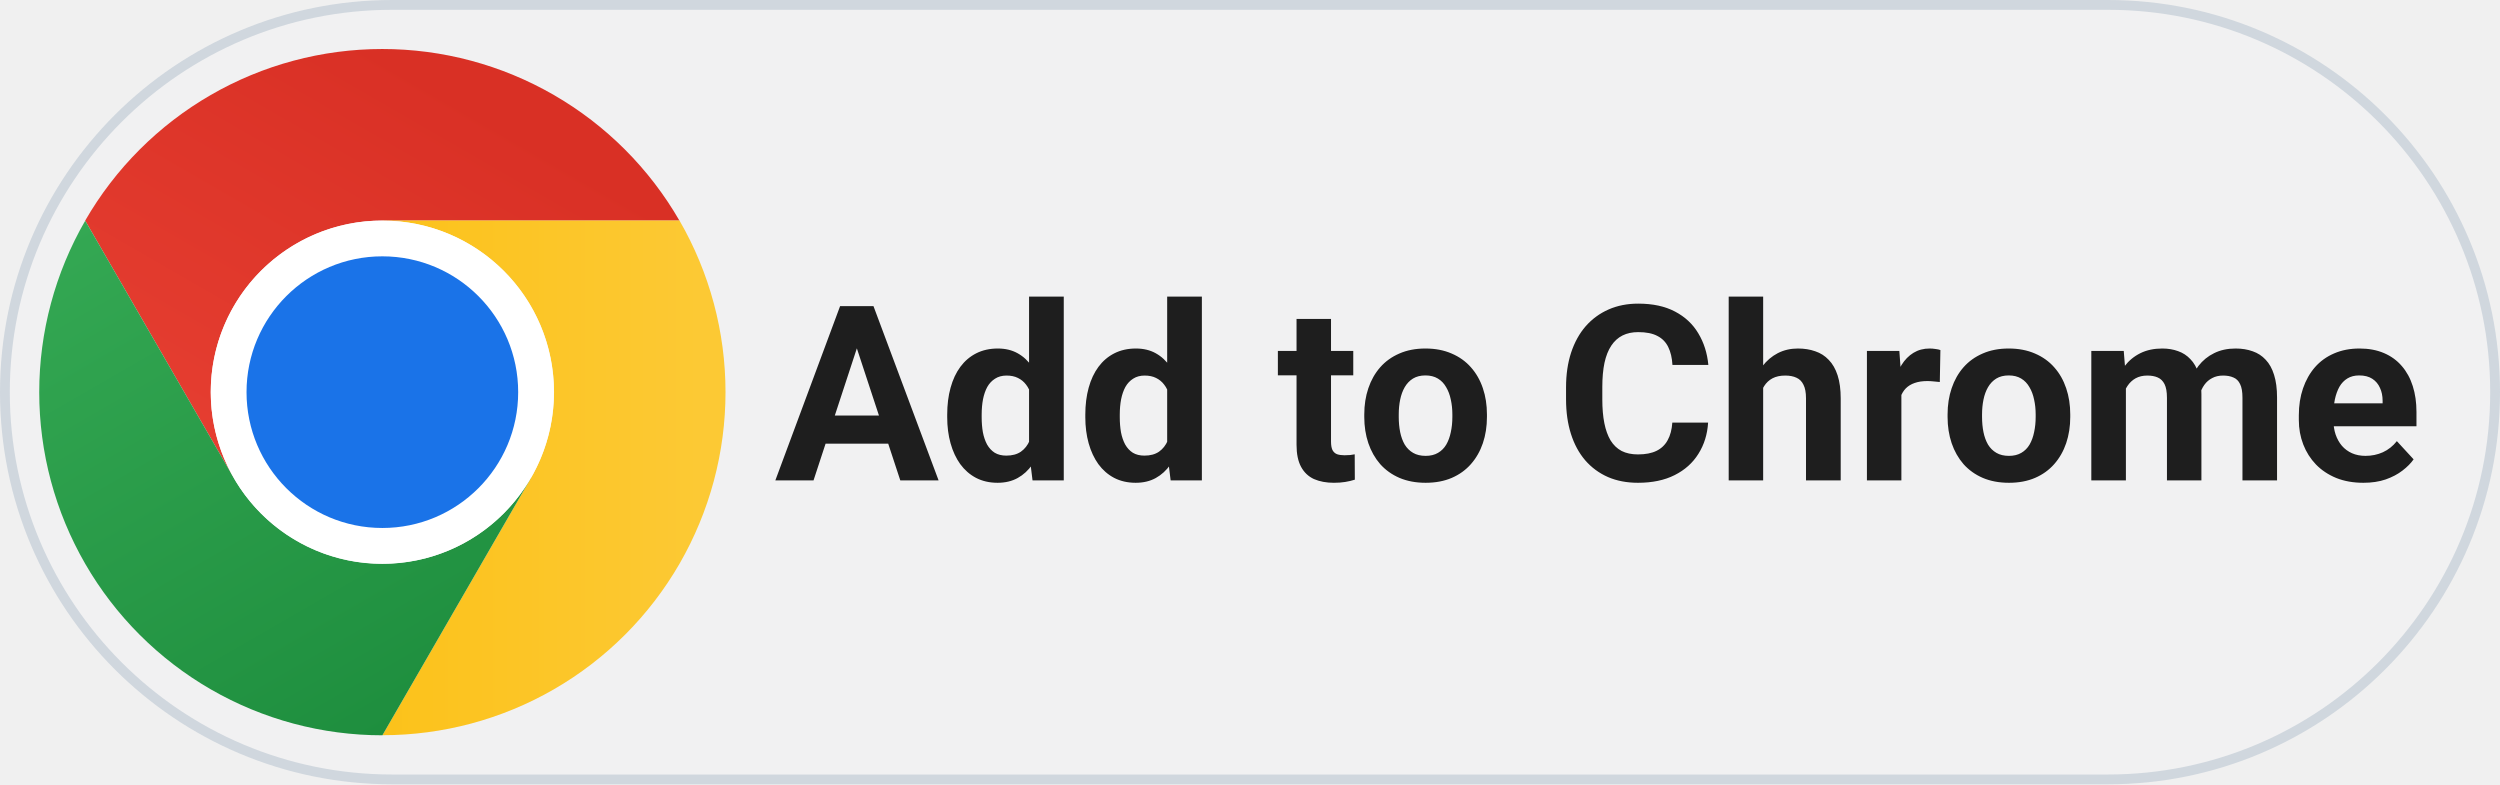
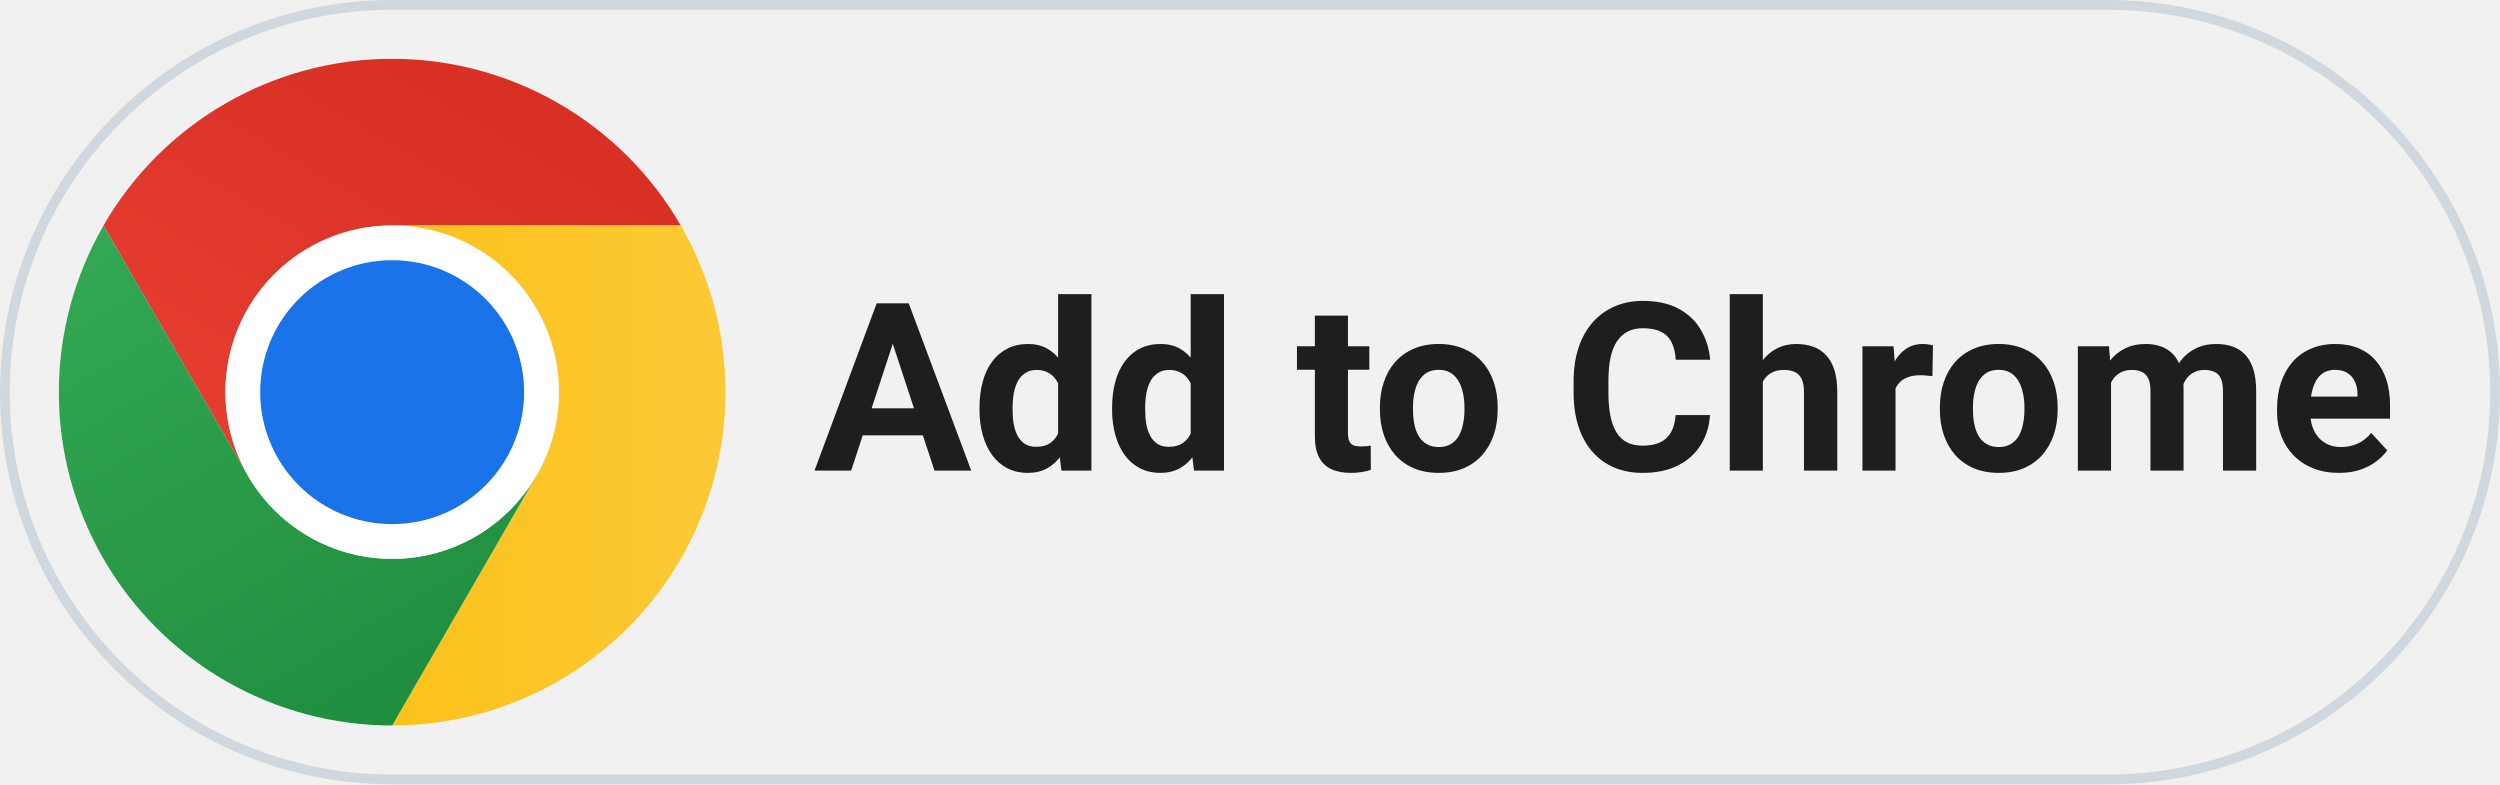
<svg xmlns="http://www.w3.org/2000/svg" width="255" height="80" viewBox="0 0 255 80" fill="none">
  <rect x="0.5" y="0.5" width="254" height="79" rx="39.5" fill="#F6F8FA" fill-opacity="0.2" />
  <g clip-path="url(#clip0_3_169)">
-     <path d="M38.995 22.499L69.301 22.499C66.23 17.178 61.813 12.759 56.492 9.688C51.172 6.616 45.137 4.998 38.993 4.999C32.85 4.999 26.814 6.617 21.495 9.69C16.175 12.763 11.758 17.182 8.687 22.503L23.84 48.749L23.854 48.745C22.312 46.087 21.499 43.07 21.495 39.997C21.492 36.924 22.299 33.905 23.834 31.243C25.37 28.582 27.58 26.372 30.241 24.837C32.903 23.301 35.923 22.495 38.995 22.499V22.499Z" fill="url(#paint0_linear_3_169)" />
-     <path d="M54.159 48.747L39.006 74.992C45.149 74.993 51.185 73.377 56.505 70.305C61.826 67.234 66.244 62.815 69.315 57.495C72.387 52.174 74.003 46.138 74.002 39.995C74.001 33.851 72.382 27.816 69.309 22.497L39.003 22.497L38.999 22.51C42.072 22.504 45.092 23.309 47.755 24.842C50.418 26.375 52.629 28.584 54.167 31.244C55.704 33.905 56.513 36.924 56.511 39.996C56.51 43.069 55.698 46.087 54.159 48.747V48.747Z" fill="url(#paint1_linear_3_169)" />
-     <path d="M23.846 48.755L8.693 22.509C5.62 27.829 4.003 33.864 4.002 40.007C4.002 46.151 5.619 52.186 8.692 57.507C11.764 62.827 16.183 67.244 21.503 70.315C26.824 73.386 32.86 75.002 39.004 75L54.157 48.754L54.147 48.744C52.615 51.408 50.409 53.622 47.75 55.161C45.09 56.7 42.072 57.511 38.999 57.512C35.926 57.514 32.908 56.704 30.247 55.167C27.587 53.629 25.379 51.417 23.846 48.755V48.755Z" fill="url(#paint2_linear_3_169)" />
-     <path d="M39 57.5C48.665 57.5 56.5 49.665 56.5 40C56.5 30.335 48.665 22.5 39 22.5C29.335 22.5 21.5 30.335 21.5 40C21.5 49.665 29.335 57.5 39 57.5Z" fill="white" />
-     <path d="M39 53.854C46.651 53.854 52.854 47.651 52.854 40C52.854 32.349 46.651 26.146 39 26.146C31.349 26.146 25.146 32.349 25.146 40C25.146 47.651 31.349 53.854 39 53.854Z" fill="#1A73E8" />
+     <path d="M39.996 22.999L69.436 22.999C66.452 17.83 62.161 13.538 56.992 10.554C51.824 7.569 45.961 5.999 39.993 5.999C34.025 5.999 28.163 7.571 22.995 10.556C17.827 13.541 13.536 17.834 10.553 23.003L25.273 48.499L25.287 48.495C23.789 45.913 22.999 42.982 22.996 39.997C22.992 37.012 23.776 34.079 25.267 31.493C26.759 28.908 28.906 26.761 31.492 25.27C34.077 23.779 37.011 22.995 39.996 22.999V22.999Z" fill="url(#paint0_linear_3_169)" />
+     <path d="M54.726 48.497L40.005 73.993C45.974 73.993 51.837 72.423 57.005 69.439C62.174 66.455 66.466 62.163 69.449 56.995C72.433 51.826 74.003 45.963 74.002 39.995C74.001 34.027 72.428 28.165 69.443 22.997L40.003 22.997L39.999 23.01C42.984 23.004 45.918 23.786 48.505 25.275C51.092 26.765 53.24 28.91 54.733 31.494C56.227 34.079 57.012 37.012 57.011 39.997C57.01 42.982 56.221 45.913 54.726 48.497V48.497Z" fill="url(#paint1_linear_3_169)" />
+     <path d="M25.279 48.504L10.559 23.009C7.574 28.177 6.003 34.039 6.002 40.007C6.002 45.975 7.573 51.838 10.558 57.006C13.542 62.175 17.834 66.466 23.003 69.449C28.172 72.432 34.036 74.002 40.004 74L54.724 48.504L54.714 48.495C53.227 51.082 51.083 53.232 48.5 54.728C45.916 56.223 42.984 57.011 39.999 57.012C37.014 57.013 34.082 56.227 31.497 54.733C28.913 53.24 26.768 51.091 25.279 48.504V48.504Z" fill="url(#paint2_linear_3_169)" />
+     <path d="M40 57C49.389 57 57 49.389 57 40C57 30.611 49.389 23 40 23C30.611 23 23 30.611 23 40C23 49.389 30.611 57 40 57Z" fill="white" />
+     <path d="M40 53.458C47.433 53.458 53.458 47.433 53.458 40C53.458 32.567 47.433 26.542 40 26.542C32.567 26.542 26.542 32.567 26.542 40C26.542 47.433 32.567 53.458 40 53.458Z" fill="#1A73E8" />
  </g>
-   <path d="M87.814 34.266L82.98 49H79.085L85.689 31.227H88.168L87.814 34.266ZM91.83 49L86.983 34.266L86.593 31.227H89.095L95.736 49H91.83ZM91.61 42.384V45.252H82.223V42.384H91.61ZM104.964 46.119V30.25H108.504V49H105.318L104.964 46.119ZM96.615 42.555V42.298C96.615 41.289 96.729 40.374 96.957 39.552C97.184 38.722 97.518 38.01 97.957 37.416C98.397 36.822 98.938 36.362 99.581 36.036C100.224 35.711 100.956 35.548 101.778 35.548C102.551 35.548 103.227 35.711 103.805 36.036C104.391 36.362 104.887 36.825 105.294 37.428C105.709 38.022 106.043 38.726 106.295 39.54C106.547 40.345 106.73 41.228 106.844 42.188V42.75C106.73 43.67 106.547 44.524 106.295 45.313C106.043 46.103 105.709 46.795 105.294 47.389C104.887 47.975 104.391 48.43 103.805 48.756C103.219 49.081 102.535 49.244 101.754 49.244C100.932 49.244 100.2 49.077 99.557 48.744C98.922 48.41 98.385 47.942 97.945 47.34C97.514 46.738 97.184 46.03 96.957 45.216C96.729 44.402 96.615 43.515 96.615 42.555ZM100.13 42.298V42.555C100.13 43.1 100.171 43.609 100.252 44.081C100.342 44.553 100.484 44.972 100.68 45.338C100.883 45.696 101.144 45.977 101.461 46.18C101.786 46.376 102.181 46.473 102.645 46.473C103.247 46.473 103.744 46.339 104.134 46.07C104.525 45.794 104.822 45.415 105.025 44.935C105.237 44.455 105.359 43.901 105.392 43.275V41.676C105.367 41.163 105.294 40.703 105.172 40.296C105.058 39.881 104.887 39.527 104.659 39.234C104.439 38.941 104.163 38.714 103.829 38.551C103.504 38.388 103.117 38.307 102.669 38.307C102.214 38.307 101.823 38.412 101.498 38.624C101.172 38.828 100.908 39.108 100.704 39.466C100.509 39.824 100.362 40.248 100.265 40.736C100.175 41.216 100.13 41.737 100.13 42.298ZM119.051 46.119V30.25H122.591V49H119.405L119.051 46.119ZM110.702 42.555V42.298C110.702 41.289 110.816 40.374 111.043 39.552C111.271 38.722 111.605 38.01 112.044 37.416C112.484 36.822 113.025 36.362 113.668 36.036C114.311 35.711 115.043 35.548 115.865 35.548C116.638 35.548 117.314 35.711 117.892 36.036C118.478 36.362 118.974 36.825 119.381 37.428C119.796 38.022 120.13 38.726 120.382 39.54C120.634 40.345 120.817 41.228 120.931 42.188V42.75C120.817 43.67 120.634 44.524 120.382 45.313C120.13 46.103 119.796 46.795 119.381 47.389C118.974 47.975 118.478 48.43 117.892 48.756C117.306 49.081 116.622 49.244 115.841 49.244C115.019 49.244 114.286 49.077 113.644 48.744C113.009 48.41 112.472 47.942 112.032 47.34C111.601 46.738 111.271 46.03 111.043 45.216C110.816 44.402 110.702 43.515 110.702 42.555ZM114.217 42.298V42.555C114.217 43.1 114.258 43.609 114.339 44.081C114.429 44.553 114.571 44.972 114.767 45.338C114.97 45.696 115.23 45.977 115.548 46.18C115.873 46.376 116.268 46.473 116.732 46.473C117.334 46.473 117.831 46.339 118.221 46.07C118.612 45.794 118.909 45.415 119.112 44.935C119.324 44.455 119.446 43.901 119.479 43.275V41.676C119.454 41.163 119.381 40.703 119.259 40.296C119.145 39.881 118.974 39.527 118.746 39.234C118.526 38.941 118.25 38.714 117.916 38.551C117.59 38.388 117.204 38.307 116.756 38.307C116.301 38.307 115.91 38.412 115.584 38.624C115.259 38.828 114.994 39.108 114.791 39.466C114.596 39.824 114.449 40.248 114.352 40.736C114.262 41.216 114.217 41.737 114.217 42.298ZM138.033 35.792V38.282H130.343V35.792H138.033ZM132.247 32.533H135.763V45.02C135.763 45.403 135.812 45.696 135.909 45.899C136.015 46.103 136.17 46.245 136.373 46.327C136.576 46.4 136.833 46.437 137.142 46.437C137.362 46.437 137.557 46.428 137.728 46.412C137.907 46.388 138.058 46.363 138.18 46.339L138.192 48.927C137.891 49.024 137.565 49.102 137.215 49.159C136.865 49.216 136.479 49.244 136.056 49.244C135.283 49.244 134.607 49.118 134.029 48.866C133.46 48.605 133.02 48.19 132.711 47.621C132.402 47.051 132.247 46.302 132.247 45.374V32.533ZM139.156 42.53V42.274C139.156 41.306 139.295 40.414 139.571 39.601C139.848 38.779 140.251 38.067 140.78 37.464C141.309 36.862 141.96 36.394 142.733 36.06C143.506 35.719 144.393 35.548 145.394 35.548C146.395 35.548 147.286 35.719 148.067 36.06C148.849 36.394 149.504 36.862 150.033 37.464C150.57 38.067 150.977 38.779 151.253 39.601C151.53 40.414 151.668 41.306 151.668 42.274V42.53C151.668 43.491 151.53 44.382 151.253 45.204C150.977 46.017 150.57 46.73 150.033 47.34C149.504 47.942 148.853 48.41 148.08 48.744C147.306 49.077 146.419 49.244 145.418 49.244C144.417 49.244 143.526 49.077 142.745 48.744C141.972 48.41 141.317 47.942 140.78 47.34C140.251 46.73 139.848 46.017 139.571 45.204C139.295 44.382 139.156 43.491 139.156 42.53ZM142.672 42.274V42.53C142.672 43.084 142.721 43.6 142.818 44.081C142.916 44.561 143.071 44.984 143.282 45.35C143.502 45.708 143.787 45.989 144.137 46.192C144.487 46.396 144.914 46.498 145.418 46.498C145.907 46.498 146.326 46.396 146.676 46.192C147.026 45.989 147.306 45.708 147.518 45.35C147.73 44.984 147.884 44.561 147.982 44.081C148.088 43.6 148.141 43.084 148.141 42.53V42.274C148.141 41.737 148.088 41.232 147.982 40.76C147.884 40.28 147.726 39.857 147.506 39.491C147.294 39.116 147.014 38.823 146.664 38.612C146.314 38.4 145.89 38.294 145.394 38.294C144.898 38.294 144.474 38.4 144.125 38.612C143.783 38.823 143.502 39.116 143.282 39.491C143.071 39.857 142.916 40.28 142.818 40.76C142.721 41.232 142.672 41.737 142.672 42.274ZM170.577 43.104H174.227C174.154 44.3 173.824 45.362 173.238 46.29C172.66 47.218 171.851 47.942 170.809 48.463C169.776 48.984 168.53 49.244 167.074 49.244C165.934 49.244 164.913 49.049 164.01 48.658C163.106 48.259 162.333 47.69 161.69 46.949C161.056 46.209 160.571 45.313 160.238 44.264C159.904 43.214 159.737 42.038 159.737 40.736V39.503C159.737 38.201 159.908 37.025 160.25 35.975C160.6 34.917 161.096 34.018 161.739 33.277C162.39 32.537 163.167 31.967 164.071 31.568C164.974 31.17 165.983 30.97 167.098 30.97C168.579 30.97 169.828 31.239 170.846 31.776C171.871 32.313 172.665 33.053 173.226 33.998C173.796 34.942 174.138 36.016 174.251 37.22H170.589C170.549 36.504 170.406 35.898 170.162 35.401C169.918 34.897 169.548 34.518 169.051 34.266C168.563 34.006 167.912 33.876 167.098 33.876C166.488 33.876 165.955 33.989 165.499 34.217C165.043 34.445 164.661 34.791 164.352 35.255C164.042 35.719 163.81 36.305 163.656 37.013C163.509 37.713 163.436 38.535 163.436 39.478V40.736C163.436 41.655 163.505 42.465 163.644 43.165C163.782 43.857 163.993 44.443 164.278 44.923C164.571 45.395 164.946 45.753 165.401 45.997C165.865 46.233 166.423 46.351 167.074 46.351C167.839 46.351 168.469 46.229 168.966 45.985C169.462 45.741 169.841 45.379 170.101 44.898C170.37 44.418 170.528 43.82 170.577 43.104ZM179.842 30.25V49H176.327V30.25H179.842ZM179.342 41.932H178.377C178.386 41.013 178.508 40.166 178.744 39.393C178.98 38.612 179.317 37.936 179.757 37.367C180.196 36.789 180.721 36.341 181.332 36.024C181.95 35.706 182.634 35.548 183.382 35.548C184.033 35.548 184.623 35.641 185.152 35.829C185.689 36.008 186.149 36.301 186.532 36.708C186.922 37.106 187.223 37.631 187.435 38.282C187.647 38.933 187.752 39.723 187.752 40.65V49H184.212V40.626C184.212 40.04 184.127 39.58 183.956 39.247C183.793 38.905 183.553 38.665 183.236 38.526C182.927 38.38 182.544 38.307 182.088 38.307C181.584 38.307 181.153 38.4 180.794 38.587C180.444 38.775 180.164 39.035 179.952 39.369C179.741 39.694 179.586 40.077 179.488 40.516C179.391 40.956 179.342 41.428 179.342 41.932ZM193.941 38.673V49H190.426V35.792H193.734L193.941 38.673ZM197.921 35.706L197.86 38.966C197.689 38.941 197.481 38.921 197.237 38.905C197.001 38.88 196.786 38.868 196.59 38.868C196.094 38.868 195.663 38.933 195.296 39.063C194.938 39.185 194.637 39.369 194.393 39.613C194.157 39.857 193.978 40.154 193.856 40.504C193.742 40.854 193.677 41.253 193.661 41.7L192.953 41.48C192.953 40.626 193.038 39.841 193.209 39.124C193.38 38.4 193.628 37.77 193.954 37.232C194.287 36.695 194.694 36.28 195.174 35.987C195.654 35.694 196.204 35.548 196.822 35.548C197.018 35.548 197.217 35.564 197.42 35.597C197.624 35.621 197.791 35.658 197.921 35.706ZM198.653 42.53V42.274C198.653 41.306 198.792 40.414 199.068 39.601C199.345 38.779 199.748 38.067 200.277 37.464C200.806 36.862 201.457 36.394 202.23 36.06C203.003 35.719 203.89 35.548 204.891 35.548C205.892 35.548 206.783 35.719 207.564 36.06C208.346 36.394 209.001 36.862 209.53 37.464C210.067 38.067 210.474 38.779 210.75 39.601C211.027 40.414 211.166 41.306 211.166 42.274V42.53C211.166 43.491 211.027 44.382 210.75 45.204C210.474 46.017 210.067 46.73 209.53 47.34C209.001 47.942 208.35 48.41 207.577 48.744C206.804 49.077 205.917 49.244 204.916 49.244C203.915 49.244 203.023 49.077 202.242 48.744C201.469 48.41 200.814 47.942 200.277 47.34C199.748 46.73 199.345 46.017 199.068 45.204C198.792 44.382 198.653 43.491 198.653 42.53ZM202.169 42.274V42.53C202.169 43.084 202.218 43.6 202.315 44.081C202.413 44.561 202.568 44.984 202.779 45.35C202.999 45.708 203.284 45.989 203.634 46.192C203.984 46.396 204.411 46.498 204.916 46.498C205.404 46.498 205.823 46.396 206.173 46.192C206.523 45.989 206.804 45.708 207.015 45.35C207.227 44.984 207.381 44.561 207.479 44.081C207.585 43.6 207.638 43.084 207.638 42.53V42.274C207.638 41.737 207.585 41.232 207.479 40.76C207.381 40.28 207.223 39.857 207.003 39.491C206.791 39.116 206.511 38.823 206.161 38.612C205.811 38.4 205.388 38.294 204.891 38.294C204.395 38.294 203.972 38.4 203.622 38.612C203.28 38.823 202.999 39.116 202.779 39.491C202.568 39.857 202.413 40.28 202.315 40.76C202.218 41.232 202.169 41.737 202.169 42.274ZM216.842 38.526V49H213.314V35.792H216.622L216.842 38.526ZM216.354 41.932H215.377C215.377 41.013 215.487 40.166 215.707 39.393C215.934 38.612 216.264 37.936 216.695 37.367C217.135 36.789 217.676 36.341 218.319 36.024C218.962 35.706 219.706 35.548 220.553 35.548C221.139 35.548 221.676 35.637 222.164 35.816C222.652 35.987 223.071 36.26 223.421 36.634C223.779 37.001 224.056 37.481 224.251 38.075C224.447 38.661 224.544 39.365 224.544 40.187V49H221.029V40.577C221.029 39.975 220.947 39.511 220.785 39.185C220.622 38.86 220.39 38.632 220.089 38.502C219.796 38.372 219.442 38.307 219.027 38.307C218.571 38.307 218.172 38.4 217.831 38.587C217.497 38.775 217.22 39.035 217 39.369C216.781 39.694 216.618 40.077 216.512 40.516C216.406 40.956 216.354 41.428 216.354 41.932ZM224.215 41.529L222.958 41.688C222.958 40.825 223.063 40.024 223.275 39.283C223.495 38.543 223.816 37.892 224.239 37.33C224.671 36.769 225.204 36.333 225.838 36.024C226.473 35.706 227.206 35.548 228.036 35.548C228.67 35.548 229.248 35.641 229.769 35.829C230.29 36.008 230.733 36.297 231.1 36.695C231.474 37.086 231.759 37.599 231.954 38.233C232.158 38.868 232.259 39.645 232.259 40.565V49H228.731V40.565C228.731 39.955 228.65 39.491 228.487 39.173C228.333 38.848 228.105 38.624 227.804 38.502C227.511 38.372 227.161 38.307 226.754 38.307C226.331 38.307 225.96 38.392 225.643 38.563C225.326 38.726 225.061 38.954 224.85 39.247C224.638 39.54 224.479 39.881 224.374 40.272C224.268 40.654 224.215 41.074 224.215 41.529ZM241.061 49.244C240.035 49.244 239.116 49.081 238.302 48.756C237.488 48.422 236.796 47.962 236.227 47.377C235.665 46.791 235.234 46.111 234.933 45.338C234.632 44.557 234.481 43.727 234.481 42.848V42.359C234.481 41.358 234.623 40.443 234.908 39.613C235.193 38.783 235.6 38.062 236.129 37.452C236.666 36.842 237.317 36.374 238.082 36.048C238.847 35.715 239.71 35.548 240.67 35.548C241.606 35.548 242.436 35.703 243.16 36.012C243.884 36.321 244.491 36.76 244.979 37.33C245.475 37.9 245.85 38.583 246.102 39.381C246.354 40.17 246.48 41.049 246.48 42.018V43.482H235.982V41.139H243.026V40.87C243.026 40.382 242.936 39.947 242.757 39.564C242.586 39.173 242.326 38.864 241.976 38.636C241.626 38.408 241.179 38.294 240.633 38.294C240.169 38.294 239.771 38.396 239.437 38.6C239.103 38.803 238.831 39.088 238.619 39.454C238.416 39.82 238.261 40.252 238.155 40.748C238.058 41.236 238.009 41.773 238.009 42.359V42.848C238.009 43.377 238.082 43.865 238.229 44.312C238.383 44.76 238.599 45.147 238.875 45.472C239.16 45.798 239.502 46.05 239.901 46.229C240.308 46.408 240.768 46.498 241.28 46.498C241.915 46.498 242.505 46.376 243.05 46.131C243.604 45.879 244.08 45.501 244.479 44.996L246.188 46.852C245.911 47.25 245.532 47.633 245.052 47.999C244.58 48.365 244.011 48.666 243.343 48.902C242.676 49.13 241.915 49.244 241.061 49.244Z" fill="#1E1E1E" />
+   <path d="M91.461 33.855L86.82 48H83.082L89.422 30.938H91.801L91.461 33.855ZM95.316 48L90.664 33.855L90.289 30.938H92.691L99.066 48H95.316ZM95.106 41.648V44.402H86.094V41.648H95.106ZM107.926 45.234V30H111.324V48H108.266L107.926 45.234ZM99.91 41.812V41.566C99.91 40.598 100.02 39.719 100.238 38.93C100.457 38.133 100.777 37.449 101.199 36.879C101.621 36.309 102.141 35.867 102.758 35.555C103.375 35.242 104.078 35.086 104.867 35.086C105.609 35.086 106.258 35.242 106.812 35.555C107.375 35.867 107.852 36.312 108.242 36.891C108.641 37.461 108.961 38.137 109.203 38.918C109.445 39.691 109.621 40.539 109.73 41.461V42C109.621 42.883 109.445 43.703 109.203 44.461C108.961 45.219 108.641 45.883 108.242 46.453C107.852 47.016 107.375 47.453 106.812 47.766C106.25 48.078 105.594 48.234 104.844 48.234C104.055 48.234 103.352 48.074 102.734 47.754C102.125 47.434 101.609 46.984 101.188 46.406C100.773 45.828 100.457 45.148 100.238 44.367C100.02 43.586 99.91 42.734 99.91 41.812ZM103.285 41.566V41.812C103.285 42.336 103.324 42.824 103.402 43.277C103.488 43.73 103.625 44.133 103.812 44.484C104.008 44.828 104.258 45.098 104.562 45.293C104.875 45.48 105.254 45.574 105.699 45.574C106.277 45.574 106.754 45.445 107.129 45.188C107.504 44.922 107.789 44.559 107.984 44.098C108.188 43.637 108.305 43.105 108.336 42.504V40.969C108.312 40.477 108.242 40.035 108.125 39.645C108.016 39.246 107.852 38.906 107.633 38.625C107.422 38.344 107.156 38.125 106.836 37.969C106.523 37.812 106.152 37.734 105.723 37.734C105.285 37.734 104.91 37.836 104.598 38.039C104.285 38.234 104.031 38.504 103.836 38.848C103.648 39.191 103.508 39.598 103.414 40.066C103.328 40.527 103.285 41.027 103.285 41.566ZM121.449 45.234V30H124.848V48H121.789L121.449 45.234ZM113.434 41.812V41.566C113.434 40.598 113.543 39.719 113.762 38.93C113.98 38.133 114.301 37.449 114.723 36.879C115.145 36.309 115.664 35.867 116.281 35.555C116.898 35.242 117.602 35.086 118.391 35.086C119.133 35.086 119.781 35.242 120.336 35.555C120.898 35.867 121.375 36.312 121.766 36.891C122.164 37.461 122.484 38.137 122.727 38.918C122.969 39.691 123.145 40.539 123.254 41.461V42C123.145 42.883 122.969 43.703 122.727 44.461C122.484 45.219 122.164 45.883 121.766 46.453C121.375 47.016 120.898 47.453 120.336 47.766C119.773 48.078 119.117 48.234 118.367 48.234C117.578 48.234 116.875 48.074 116.258 47.754C115.648 47.434 115.133 46.984 114.711 46.406C114.297 45.828 113.98 45.148 113.762 44.367C113.543 43.586 113.434 42.734 113.434 41.812ZM116.809 41.566V41.812C116.809 42.336 116.848 42.824 116.926 43.277C117.012 43.73 117.148 44.133 117.336 44.484C117.531 44.828 117.781 45.098 118.086 45.293C118.398 45.48 118.777 45.574 119.223 45.574C119.801 45.574 120.277 45.445 120.652 45.188C121.027 44.922 121.312 44.559 121.508 44.098C121.711 43.637 121.828 43.105 121.859 42.504V40.969C121.836 40.477 121.766 40.035 121.648 39.645C121.539 39.246 121.375 38.906 121.156 38.625C120.945 38.344 120.68 38.125 120.359 37.969C120.047 37.812 119.676 37.734 119.246 37.734C118.809 37.734 118.434 37.836 118.121 38.039C117.809 38.234 117.555 38.504 117.359 38.848C117.172 39.191 117.031 39.598 116.938 40.066C116.852 40.527 116.809 41.027 116.809 41.566ZM139.672 35.32V37.711H132.289V35.32H139.672ZM134.117 32.191H137.492V44.18C137.492 44.547 137.539 44.828 137.633 45.023C137.734 45.219 137.883 45.355 138.078 45.434C138.273 45.504 138.52 45.539 138.816 45.539C139.027 45.539 139.215 45.531 139.379 45.516C139.551 45.492 139.695 45.469 139.812 45.445L139.824 47.93C139.535 48.023 139.223 48.098 138.887 48.152C138.551 48.207 138.18 48.234 137.773 48.234C137.031 48.234 136.383 48.113 135.828 47.871C135.281 47.621 134.859 47.223 134.562 46.676C134.266 46.129 134.117 45.41 134.117 44.52V32.191ZM140.75 41.789V41.543C140.75 40.613 140.883 39.758 141.148 38.977C141.414 38.188 141.801 37.504 142.309 36.926C142.816 36.348 143.441 35.898 144.184 35.578C144.926 35.25 145.777 35.086 146.738 35.086C147.699 35.086 148.555 35.25 149.305 35.578C150.055 35.898 150.684 36.348 151.191 36.926C151.707 37.504 152.098 38.188 152.363 38.977C152.629 39.758 152.762 40.613 152.762 41.543V41.789C152.762 42.711 152.629 43.566 152.363 44.355C152.098 45.137 151.707 45.82 151.191 46.406C150.684 46.984 150.059 47.434 149.316 47.754C148.574 48.074 147.723 48.234 146.762 48.234C145.801 48.234 144.945 48.074 144.195 47.754C143.453 47.434 142.824 46.984 142.309 46.406C141.801 45.82 141.414 45.137 141.148 44.355C140.883 43.566 140.75 42.711 140.75 41.789ZM144.125 41.543V41.789C144.125 42.32 144.172 42.816 144.266 43.277C144.359 43.738 144.508 44.145 144.711 44.496C144.922 44.84 145.195 45.109 145.531 45.305C145.867 45.5 146.277 45.598 146.762 45.598C147.23 45.598 147.633 45.5 147.969 45.305C148.305 45.109 148.574 44.84 148.777 44.496C148.98 44.145 149.129 43.738 149.223 43.277C149.324 42.816 149.375 42.32 149.375 41.789V41.543C149.375 41.027 149.324 40.543 149.223 40.09C149.129 39.629 148.977 39.223 148.766 38.871C148.562 38.512 148.293 38.23 147.957 38.027C147.621 37.824 147.215 37.723 146.738 37.723C146.262 37.723 145.855 37.824 145.52 38.027C145.191 38.23 144.922 38.512 144.711 38.871C144.508 39.223 144.359 39.629 144.266 40.09C144.172 40.543 144.125 41.027 144.125 41.543ZM170.914 42.34H174.418C174.348 43.488 174.031 44.508 173.469 45.398C172.914 46.289 172.137 46.984 171.137 47.484C170.145 47.984 168.949 48.234 167.551 48.234C166.457 48.234 165.477 48.047 164.609 47.672C163.742 47.289 163 46.742 162.383 46.031C161.773 45.32 161.309 44.461 160.988 43.453C160.668 42.445 160.508 41.316 160.508 40.066V38.883C160.508 37.633 160.672 36.504 161 35.496C161.336 34.48 161.812 33.617 162.43 32.906C163.055 32.195 163.801 31.648 164.668 31.266C165.535 30.883 166.504 30.691 167.574 30.691C168.996 30.691 170.195 30.949 171.172 31.465C172.156 31.98 172.918 32.691 173.457 33.598C174.004 34.504 174.332 35.535 174.441 36.691H170.926C170.887 36.004 170.75 35.422 170.516 34.945C170.281 34.461 169.926 34.098 169.449 33.855C168.98 33.605 168.355 33.48 167.574 33.48C166.988 33.48 166.477 33.59 166.039 33.809C165.602 34.027 165.234 34.359 164.938 34.805C164.641 35.25 164.418 35.812 164.27 36.492C164.129 37.164 164.059 37.953 164.059 38.859V40.066C164.059 40.949 164.125 41.727 164.258 42.398C164.391 43.062 164.594 43.625 164.867 44.086C165.148 44.539 165.508 44.883 165.945 45.117C166.391 45.344 166.926 45.457 167.551 45.457C168.285 45.457 168.891 45.34 169.367 45.105C169.844 44.871 170.207 44.523 170.457 44.062C170.715 43.602 170.867 43.027 170.914 42.34ZM179.809 30V48H176.434V30H179.809ZM179.328 41.215H178.402C178.41 40.332 178.527 39.52 178.754 38.777C178.98 38.027 179.305 37.379 179.727 36.832C180.148 36.277 180.652 35.848 181.238 35.543C181.832 35.238 182.488 35.086 183.207 35.086C183.832 35.086 184.398 35.176 184.906 35.355C185.422 35.527 185.863 35.809 186.23 36.199C186.605 36.582 186.895 37.086 187.098 37.711C187.301 38.336 187.402 39.094 187.402 39.984V48H184.004V39.961C184.004 39.398 183.922 38.957 183.758 38.637C183.602 38.309 183.371 38.078 183.066 37.945C182.77 37.805 182.402 37.734 181.965 37.734C181.48 37.734 181.066 37.824 180.723 38.004C180.387 38.184 180.117 38.434 179.914 38.754C179.711 39.066 179.562 39.434 179.469 39.855C179.375 40.277 179.328 40.73 179.328 41.215ZM193.344 38.086V48H189.969V35.32H193.145L193.344 38.086ZM197.164 35.238L197.105 38.367C196.941 38.344 196.742 38.324 196.508 38.309C196.281 38.285 196.074 38.273 195.887 38.273C195.41 38.273 194.996 38.336 194.645 38.461C194.301 38.578 194.012 38.754 193.777 38.988C193.551 39.223 193.379 39.508 193.262 39.844C193.152 40.18 193.09 40.562 193.074 40.992L192.395 40.781C192.395 39.961 192.477 39.207 192.641 38.52C192.805 37.824 193.043 37.219 193.355 36.703C193.676 36.188 194.066 35.789 194.527 35.508C194.988 35.227 195.516 35.086 196.109 35.086C196.297 35.086 196.488 35.102 196.684 35.133C196.879 35.156 197.039 35.191 197.164 35.238ZM197.867 41.789V41.543C197.867 40.613 198 39.758 198.266 38.977C198.531 38.188 198.918 37.504 199.426 36.926C199.934 36.348 200.559 35.898 201.301 35.578C202.043 35.25 202.895 35.086 203.855 35.086C204.816 35.086 205.672 35.25 206.422 35.578C207.172 35.898 207.801 36.348 208.309 36.926C208.824 37.504 209.215 38.188 209.48 38.977C209.746 39.758 209.879 40.613 209.879 41.543V41.789C209.879 42.711 209.746 43.566 209.48 44.355C209.215 45.137 208.824 45.82 208.309 46.406C207.801 46.984 207.176 47.434 206.434 47.754C205.691 48.074 204.84 48.234 203.879 48.234C202.918 48.234 202.062 48.074 201.312 47.754C200.57 47.434 199.941 46.984 199.426 46.406C198.918 45.82 198.531 45.137 198.266 44.355C198 43.566 197.867 42.711 197.867 41.789ZM201.242 41.543V41.789C201.242 42.32 201.289 42.816 201.383 43.277C201.477 43.738 201.625 44.145 201.828 44.496C202.039 44.84 202.312 45.109 202.648 45.305C202.984 45.5 203.395 45.598 203.879 45.598C204.348 45.598 204.75 45.5 205.086 45.305C205.422 45.109 205.691 44.84 205.895 44.496C206.098 44.145 206.246 43.738 206.34 43.277C206.441 42.816 206.492 42.32 206.492 41.789V41.543C206.492 41.027 206.441 40.543 206.34 40.09C206.246 39.629 206.094 39.223 205.883 38.871C205.68 38.512 205.41 38.23 205.074 38.027C204.738 37.824 204.332 37.723 203.855 37.723C203.379 37.723 202.973 37.824 202.637 38.027C202.309 38.23 202.039 38.512 201.828 38.871C201.625 39.223 201.477 39.629 201.383 40.09C201.289 40.543 201.242 41.027 201.242 41.543ZM215.328 37.945V48H211.941V35.32H215.117L215.328 37.945ZM214.859 41.215H213.922C213.922 40.332 214.027 39.52 214.238 38.777C214.457 38.027 214.773 37.379 215.188 36.832C215.609 36.277 216.129 35.848 216.746 35.543C217.363 35.238 218.078 35.086 218.891 35.086C219.453 35.086 219.969 35.172 220.438 35.344C220.906 35.508 221.309 35.77 221.645 36.129C221.988 36.48 222.254 36.941 222.441 37.512C222.629 38.074 222.723 38.75 222.723 39.539V48H219.348V39.914C219.348 39.336 219.27 38.891 219.113 38.578C218.957 38.266 218.734 38.047 218.445 37.922C218.164 37.797 217.824 37.734 217.426 37.734C216.988 37.734 216.605 37.824 216.277 38.004C215.957 38.184 215.691 38.434 215.48 38.754C215.27 39.066 215.113 39.434 215.012 39.855C214.91 40.277 214.859 40.73 214.859 41.215ZM222.406 40.828L221.199 40.98C221.199 40.152 221.301 39.383 221.504 38.672C221.715 37.961 222.023 37.336 222.43 36.797C222.844 36.258 223.355 35.84 223.965 35.543C224.574 35.238 225.277 35.086 226.074 35.086C226.684 35.086 227.238 35.176 227.738 35.355C228.238 35.527 228.664 35.805 229.016 36.188C229.375 36.562 229.648 37.055 229.836 37.664C230.031 38.273 230.129 39.02 230.129 39.902V48H226.742V39.902C226.742 39.316 226.664 38.871 226.508 38.566C226.359 38.254 226.141 38.039 225.852 37.922C225.57 37.797 225.234 37.734 224.844 37.734C224.438 37.734 224.082 37.816 223.777 37.98C223.473 38.137 223.219 38.355 223.016 38.637C222.812 38.918 222.66 39.246 222.559 39.621C222.457 39.988 222.406 40.391 222.406 40.828ZM238.578 48.234C237.594 48.234 236.711 48.078 235.93 47.766C235.148 47.445 234.484 47.004 233.938 46.441C233.398 45.879 232.984 45.227 232.695 44.484C232.406 43.734 232.262 42.938 232.262 42.094V41.625C232.262 40.664 232.398 39.785 232.672 38.988C232.945 38.191 233.336 37.5 233.844 36.914C234.359 36.328 234.984 35.879 235.719 35.566C236.453 35.246 237.281 35.086 238.203 35.086C239.102 35.086 239.898 35.234 240.594 35.531C241.289 35.828 241.871 36.25 242.34 36.797C242.816 37.344 243.176 38 243.418 38.766C243.66 39.523 243.781 40.367 243.781 41.297V42.703H233.703V40.453H240.465V40.195C240.465 39.727 240.379 39.309 240.207 38.941C240.043 38.566 239.793 38.27 239.457 38.051C239.121 37.832 238.691 37.723 238.168 37.723C237.723 37.723 237.34 37.82 237.02 38.016C236.699 38.211 236.438 38.484 236.234 38.836C236.039 39.188 235.891 39.602 235.789 40.078C235.695 40.547 235.648 41.062 235.648 41.625V42.094C235.648 42.602 235.719 43.07 235.859 43.5C236.008 43.93 236.215 44.301 236.48 44.613C236.754 44.926 237.082 45.168 237.465 45.34C237.855 45.512 238.297 45.598 238.789 45.598C239.398 45.598 239.965 45.48 240.488 45.246C241.02 45.004 241.477 44.641 241.859 44.156L243.5 45.938C243.234 46.32 242.871 46.688 242.41 47.039C241.957 47.391 241.41 47.68 240.77 47.906C240.129 48.125 239.398 48.234 238.578 48.234Z" fill="#1E1E1E" />
  <rect x="0.5" y="0.5" width="254" height="79" rx="39.5" stroke="#D0D7DE" />
  <defs>
-     <linearGradient id="paint0_linear_3_169" x1="65.521" y1="20.315" x2="35.214" y2="72.808" gradientUnits="userSpaceOnUse">
+     <linearGradient id="paint0_linear_3_169" x1="65.763" y1="20.877" x2="36.322" y2="71.871" gradientUnits="userSpaceOnUse">
      <stop stop-color="#D93025" />
      <stop offset="1" stop-color="#EA4335" />
    </linearGradient>
-     <linearGradient id="paint1_linear_3_169" x1="71.296" y1="26.874" x2="10.682" y2="26.874" gradientUnits="userSpaceOnUse">
+     <linearGradient id="paint1_linear_3_169" x1="71.373" y1="27.249" x2="12.491" y2="27.249" gradientUnits="userSpaceOnUse">
      <stop stop-color="#FCC934" />
      <stop offset="1" stop-color="#FBBC04" />
    </linearGradient>
-     <linearGradient id="paint2_linear_3_169" x1="42.789" y1="72.815" x2="12.482" y2="20.321" gradientUnits="userSpaceOnUse">
+     <linearGradient id="paint2_linear_3_169" x1="43.681" y1="71.877" x2="14.239" y2="20.884" gradientUnits="userSpaceOnUse">
      <stop stop-color="#1E8E3E" />
      <stop offset="1" stop-color="#34A853" />
    </linearGradient>
    <clipPath id="clip0_3_169">
-       <rect width="70" height="70" fill="white" transform="translate(4 5)" />
+       <rect width="68" height="68" fill="white" transform="translate(6 6)" />
    </clipPath>
  </defs>
</svg>
